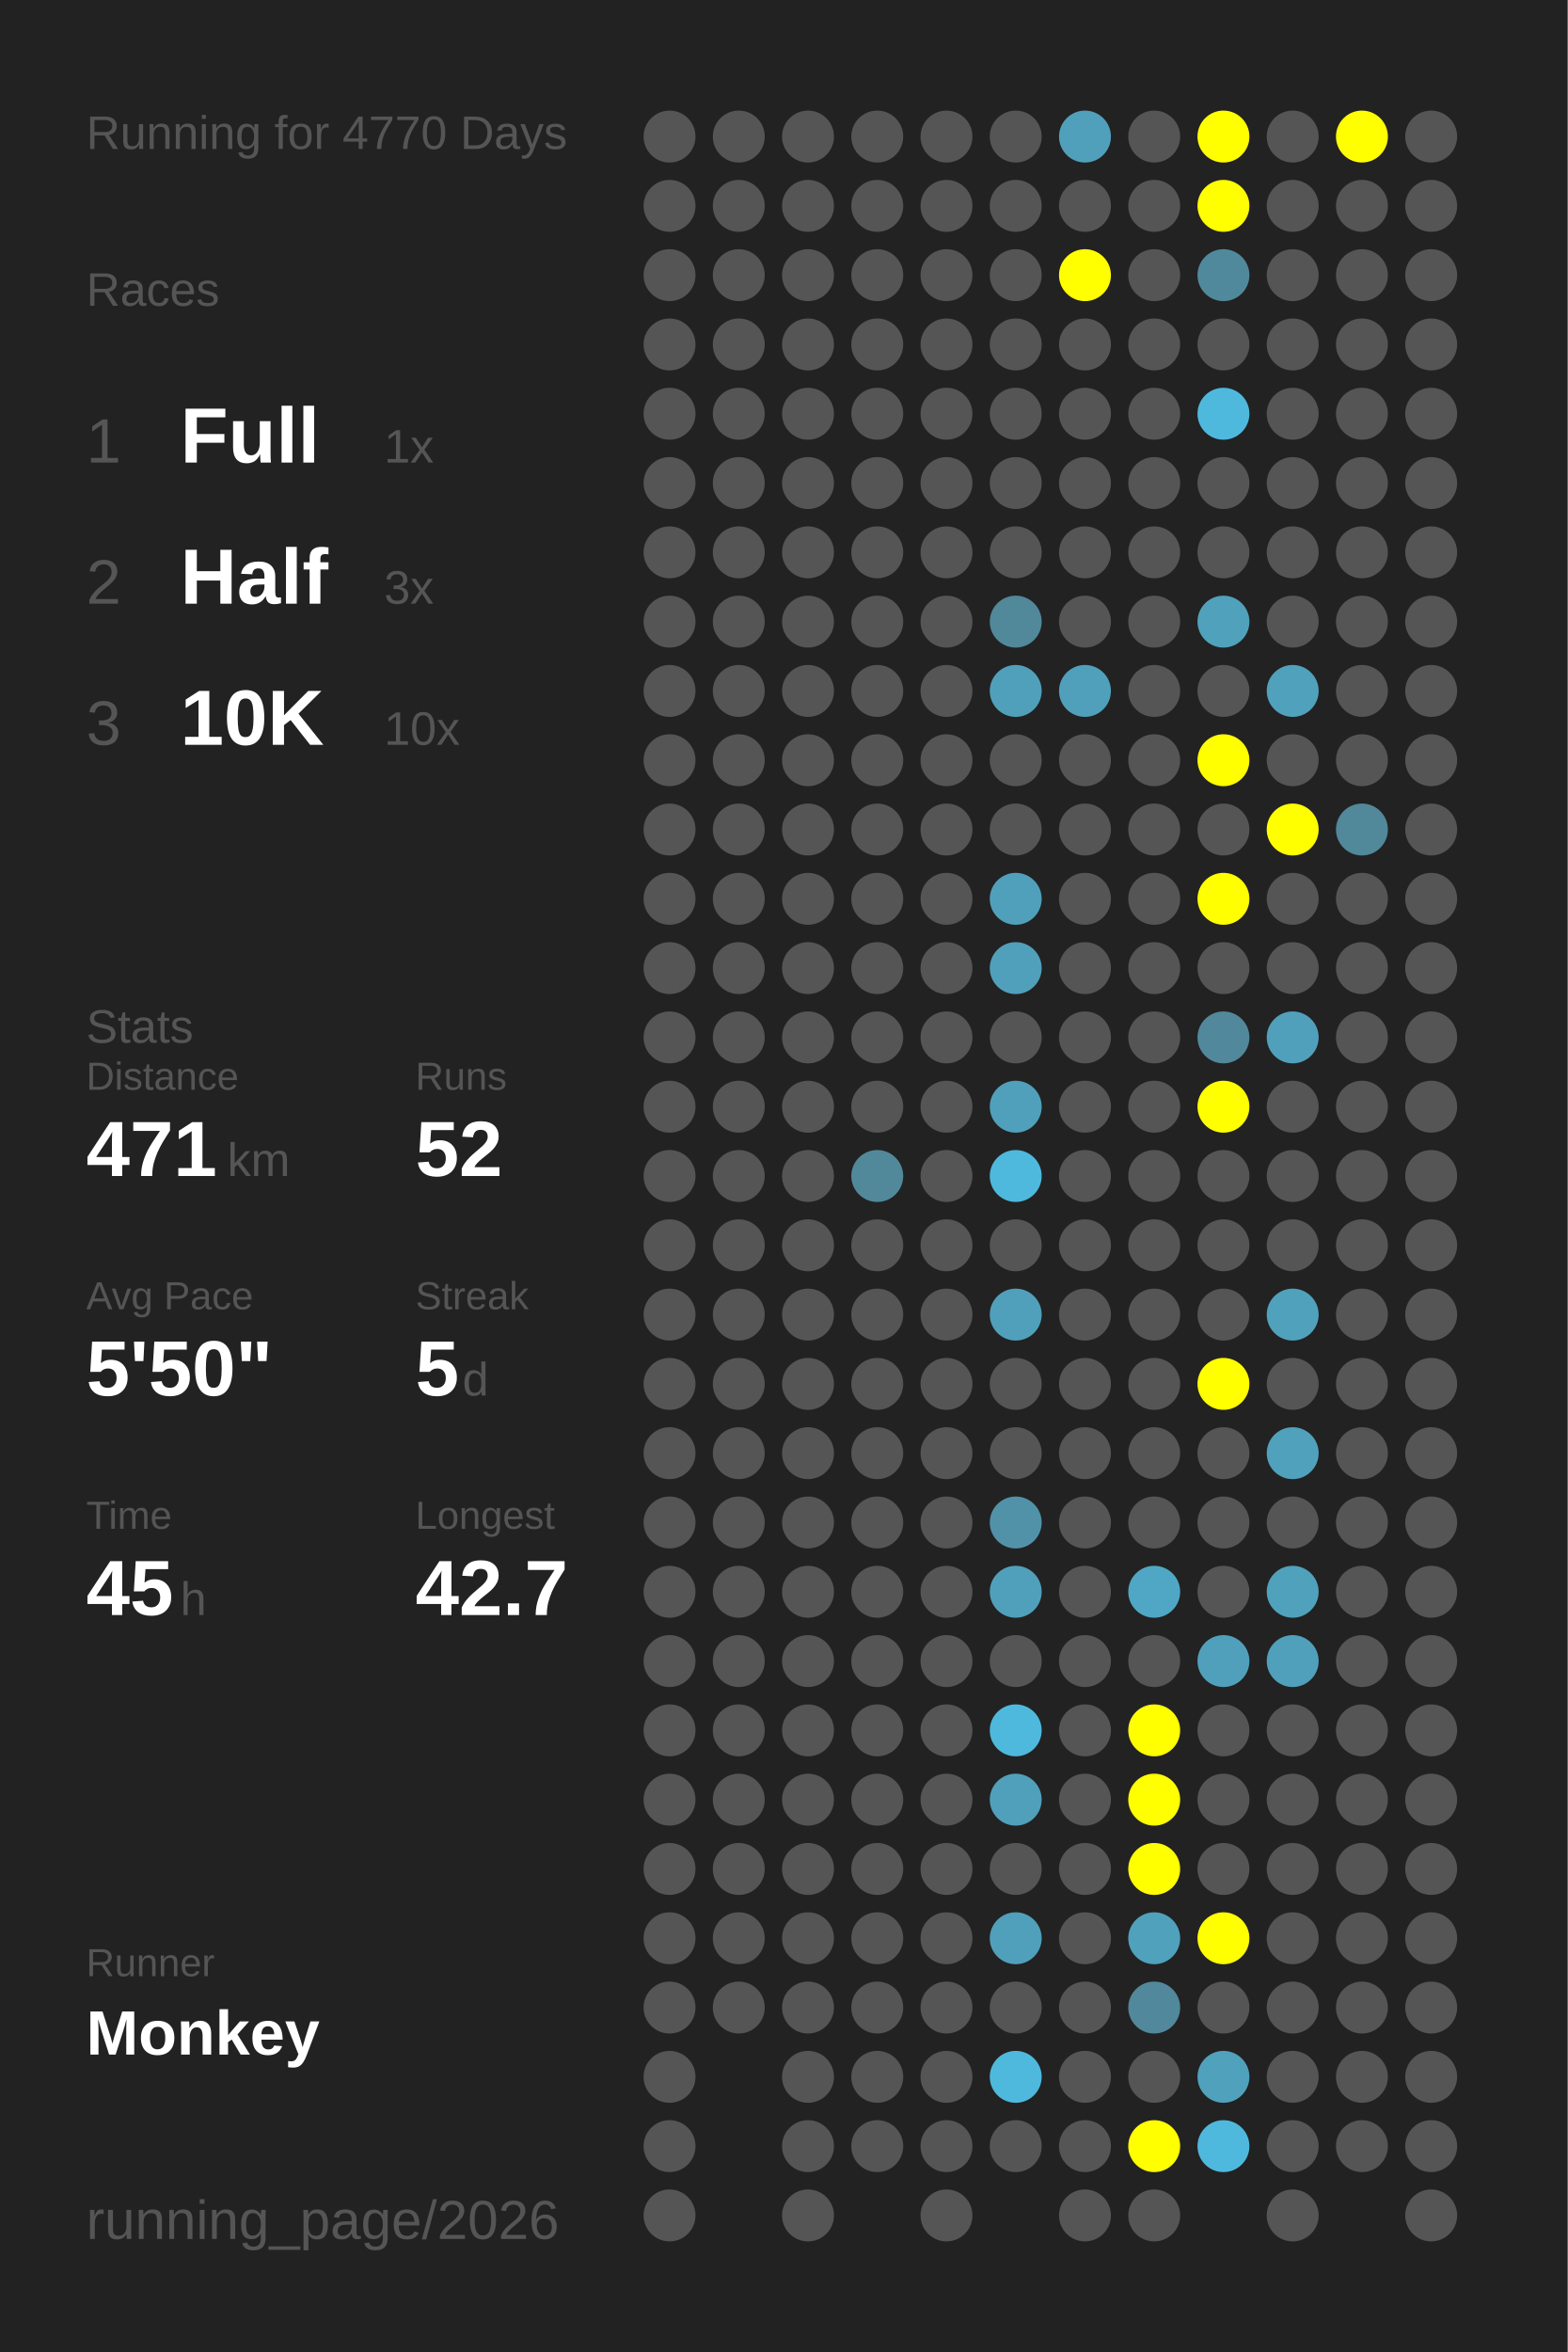
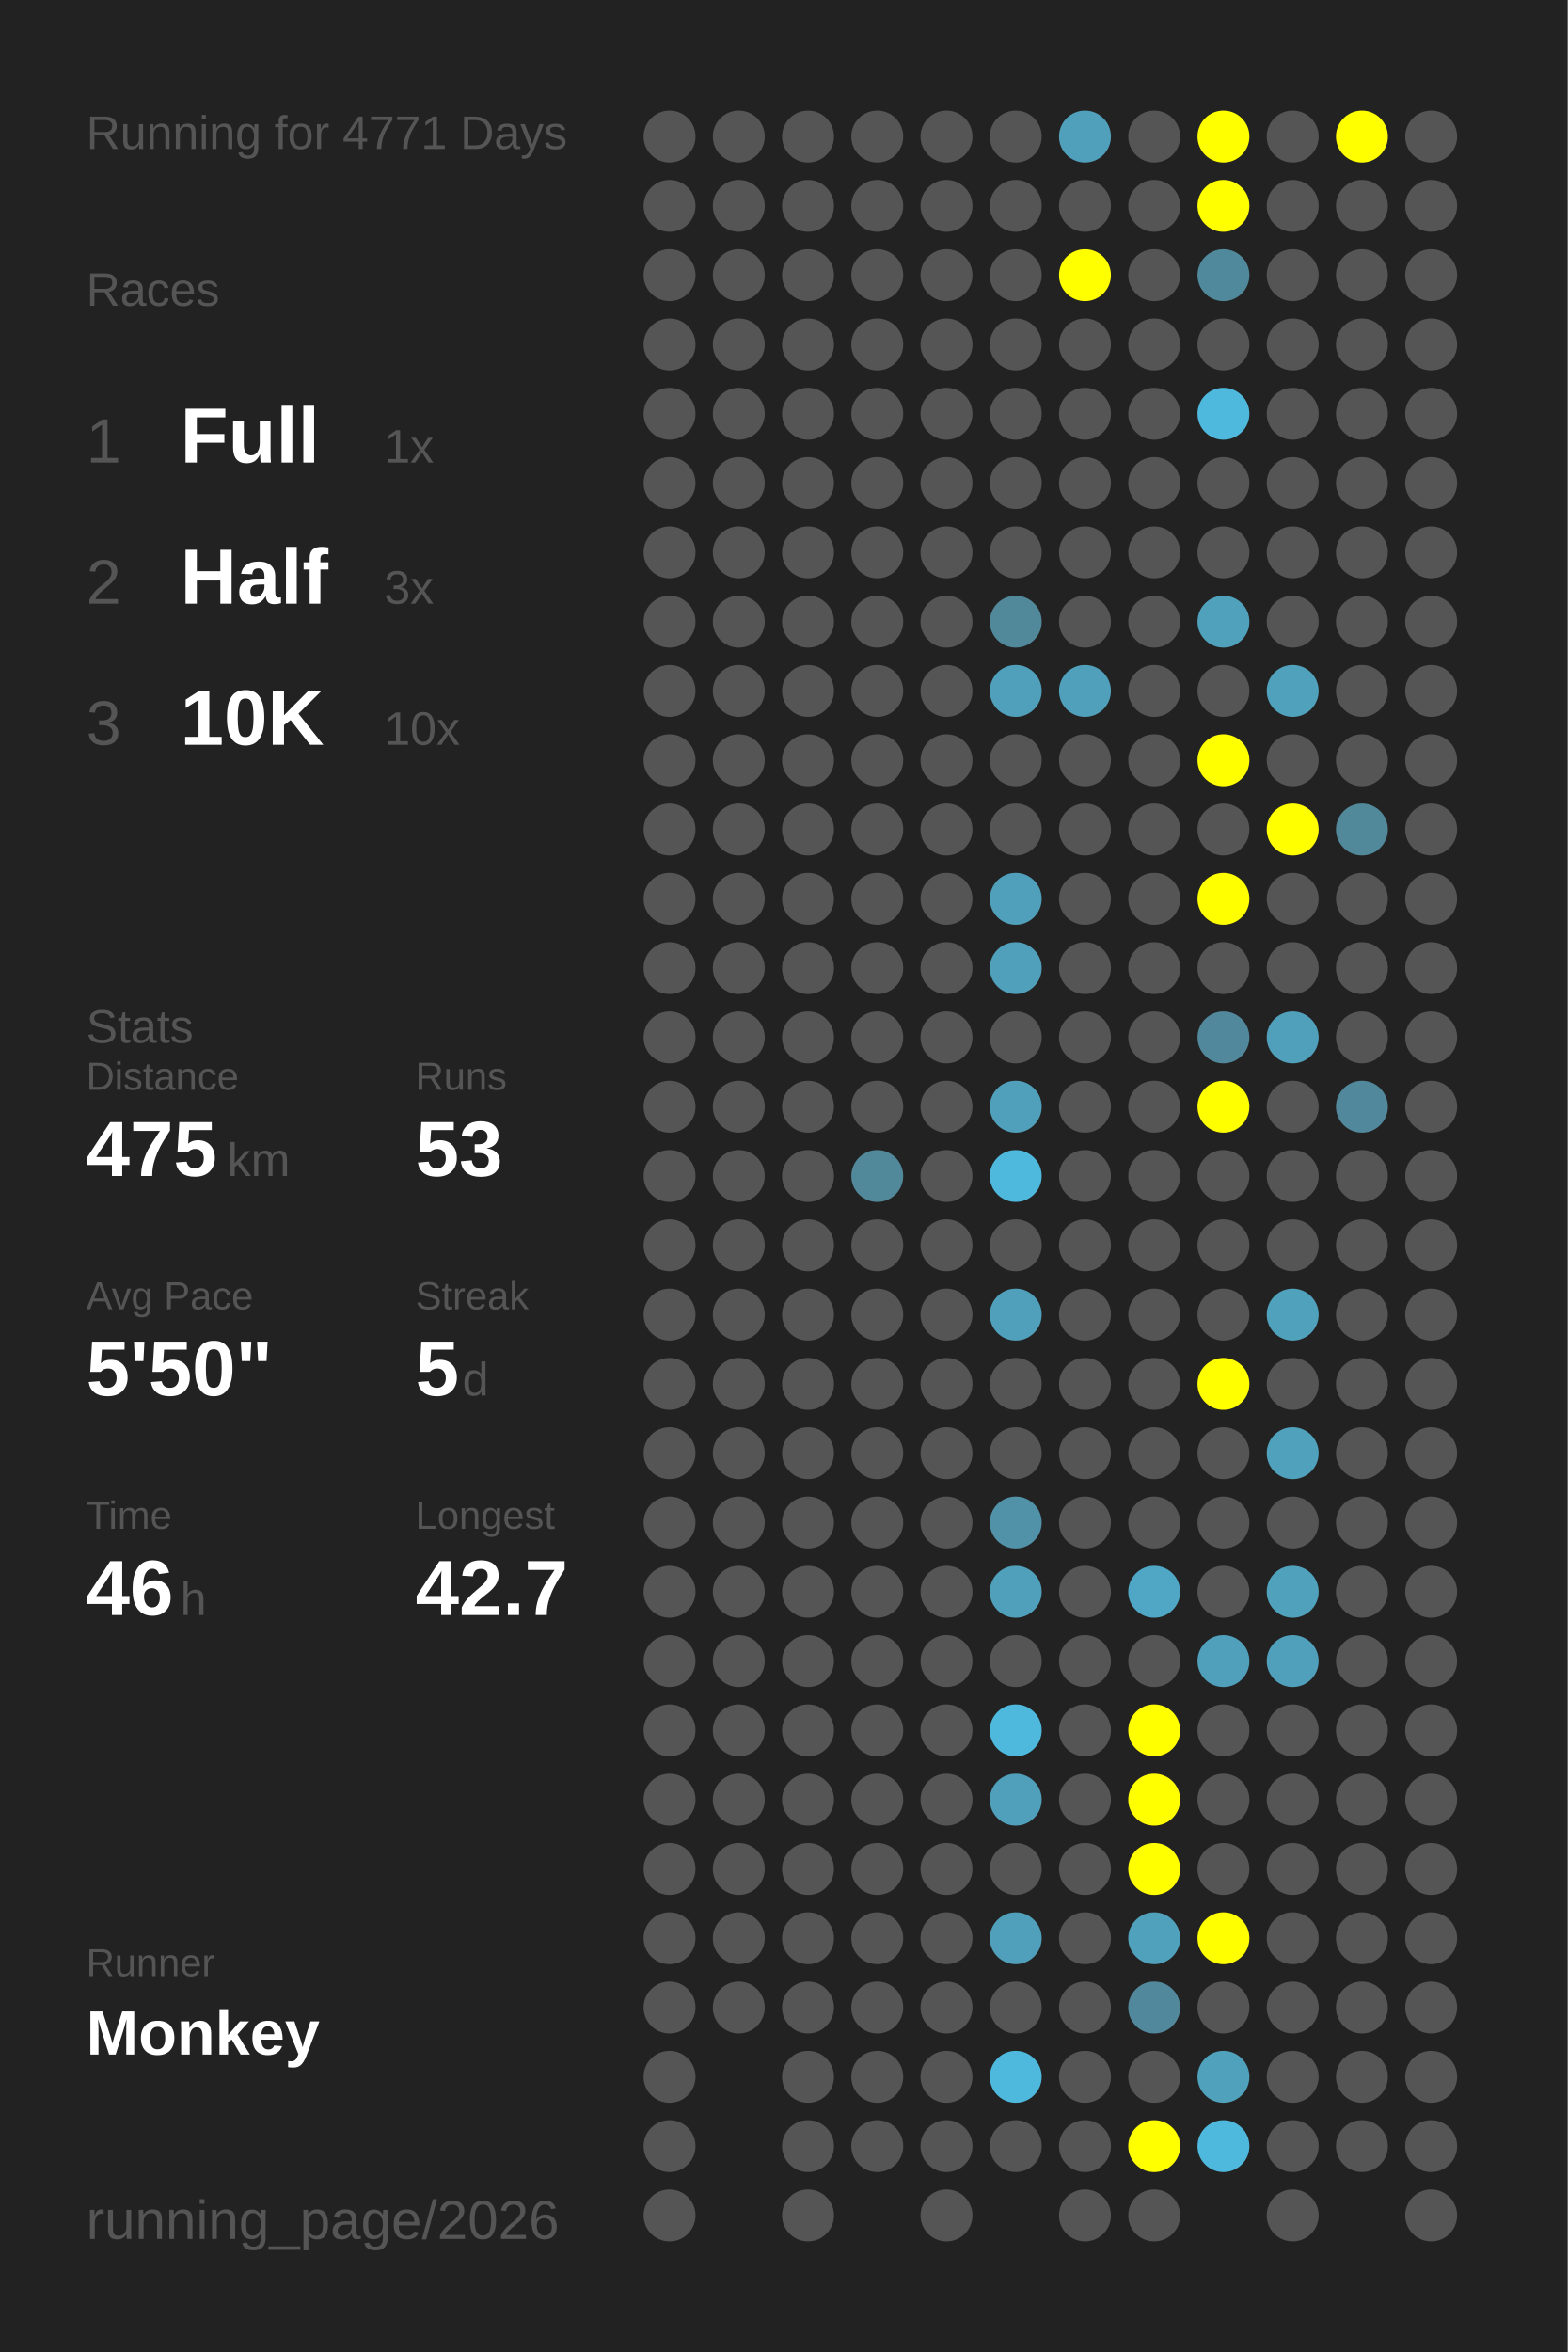
<svg xmlns="http://www.w3.org/2000/svg" baseProfile="full" height="300mm" version="1.1" viewBox="0,0,200,300" width="200mm">
  <defs />
  <rect fill="#222222" height="300" width="200" x="0" y="0" />
-   <text fill="#555555" style="font-size:6px; font-family:Arial;" x="11" y="19">Running for 4770 Days</text>
+   <text fill="#555555" style="font-size:6px; font-family:Arial;" x="11" y="19">Running for 4771 Days</text>
  <text fill="#555555" style="font-size:6px; font-family:Arial;" x="11" y="39">Races</text>
  <text fill="#555555" style="font-size:8px; font-family:Arial;" x="11" y="59">1</text>
  <text fill="#FFFFFF" style="font-size:10px; font-family:Arial; font-weight:bold;" x="23" y="59">Full</text>
  <text fill="#555555" style="font-size:6px; font-family:Arial;" x="49" y="59">1x</text>
  <text fill="#555555" style="font-size:8px; font-family:Arial;" x="11" y="77">2</text>
  <text fill="#FFFFFF" style="font-size:10px; font-family:Arial; font-weight:bold;" x="23" y="77">Half</text>
  <text fill="#555555" style="font-size:6px; font-family:Arial;" x="49" y="77">3x</text>
  <text fill="#555555" style="font-size:8px; font-family:Arial;" x="11" y="95">3</text>
  <text fill="#FFFFFF" style="font-size:10px; font-family:Arial; font-weight:bold;" x="23" y="95">10K</text>
  <text fill="#555555" style="font-size:6px; font-family:Arial;" x="49" y="95">10x</text>
  <text fill="#555555" style="font-size:6px; font-family:Arial;" x="11" y="133">Stats</text>
  <text fill="#555555" style="font-size:5px; font-family:Arial;" x="11" y="139">Distance</text>
-   <text fill="#FFFFFF" style="font-size:10px; font-family:Arial; font-weight:bold;" x="11" y="150">471</text>
+   <text fill="#FFFFFF" style="font-size:10px; font-family:Arial; font-weight:bold;" x="11" y="150">475</text>
  <text fill="#555555" style="font-size:6px; font-family:Arial;" x="29" y="150">km</text>
  <text fill="#555555" style="font-size:5px; font-family:Arial;" x="53" y="139">Runs</text>
-   <text fill="#FFFFFF" style="font-size:10px; font-family:Arial; font-weight:bold;" x="53" y="150">52</text>
+   <text fill="#FFFFFF" style="font-size:10px; font-family:Arial; font-weight:bold;" x="53" y="150">53</text>
  <text fill="#555555" style="font-size:5px; font-family:Arial;" x="11" y="167">Avg Pace</text>
  <text fill="#FFFFFF" style="font-size:10px; font-family:Arial; font-weight:bold;" x="11" y="178">5'50"</text>
  <text fill="#555555" style="font-size:5px; font-family:Arial;" x="53" y="167">Streak</text>
  <text fill="#FFFFFF" style="font-size:10px; font-family:Arial; font-weight:bold;" x="53" y="178">5</text>
  <text fill="#555555" style="font-size:6px; font-family:Arial;" x="59" y="178">d</text>
  <text fill="#555555" style="font-size:5px; font-family:Arial;" x="11" y="195">Time</text>
-   <text fill="#FFFFFF" style="font-size:10px; font-family:Arial; font-weight:bold;" x="11" y="206">45</text>
+   <text fill="#FFFFFF" style="font-size:10px; font-family:Arial; font-weight:bold;" x="11" y="206">46</text>
  <text fill="#555555" style="font-size:6px; font-family:Arial;" x="23" y="206">h</text>
  <text fill="#555555" style="font-size:5px; font-family:Arial;" x="53" y="195">Longest</text>
  <text fill="#FFFFFF" style="font-size:10px; font-family:Arial; font-weight:bold;" x="53" y="206">42.7</text>
  <text fill="#555555" style="font-size:5px; font-family:Arial;" x="11" y="252.065">Runner</text>
  <text fill="#FFFFFF" style="font-size:8px; font-family:Arial; font-weight:bold;" x="11" y="262.065">Monkey</text>
  <text fill="#555555" style="font-size:7px; font-family:Arial;" x="11" y="285.581">running_page/2026</text>
  <circle cx="85.417" cy="17.419" fill="#555555" r="3.312" />
  <circle cx="85.417" cy="26.258" fill="#555555" r="3.312" />
  <circle cx="85.417" cy="35.097" fill="#555555" r="3.312" />
  <circle cx="85.417" cy="43.935" fill="#555555" r="3.312" />
  <circle cx="85.417" cy="52.774" fill="#555555" r="3.312" />
  <circle cx="85.417" cy="61.613" fill="#555555" r="3.312" />
  <circle cx="85.417" cy="70.452" fill="#555555" r="3.312" />
  <circle cx="85.417" cy="79.29" fill="#555555" r="3.312" />
  <circle cx="85.417" cy="88.129" fill="#555555" r="3.312" />
  <circle cx="85.417" cy="96.968" fill="#555555" r="3.312" />
  <circle cx="85.417" cy="105.806" fill="#555555" r="3.312" />
  <circle cx="85.417" cy="114.645" fill="#555555" r="3.312" />
  <circle cx="85.417" cy="123.484" fill="#555555" r="3.312" />
  <circle cx="85.417" cy="132.323" fill="#555555" r="3.312" />
  <circle cx="85.417" cy="141.161" fill="#555555" r="3.312" />
  <circle cx="85.417" cy="150" fill="#555555" r="3.312" />
  <circle cx="85.417" cy="158.839" fill="#555555" r="3.312" />
  <circle cx="85.417" cy="167.677" fill="#555555" r="3.312" />
  <circle cx="85.417" cy="176.516" fill="#555555" r="3.312" />
  <circle cx="85.417" cy="185.355" fill="#555555" r="3.312" />
  <circle cx="85.417" cy="194.194" fill="#555555" r="3.312" />
  <circle cx="85.417" cy="203.032" fill="#555555" r="3.312" />
  <circle cx="85.417" cy="211.871" fill="#555555" r="3.312" />
  <circle cx="85.417" cy="220.71" fill="#555555" r="3.312" />
  <circle cx="85.417" cy="229.548" fill="#555555" r="3.312" />
  <circle cx="85.417" cy="238.387" fill="#555555" r="3.312" />
  <circle cx="85.417" cy="247.226" fill="#555555" r="3.312" />
  <circle cx="85.417" cy="256.065" fill="#555555" r="3.312" />
  <circle cx="85.417" cy="264.903" fill="#555555" r="3.312" />
  <circle cx="85.417" cy="273.742" fill="#555555" r="3.312" />
  <circle cx="85.417" cy="282.581" fill="#555555" r="3.312" />
  <circle cx="94.25" cy="17.419" fill="#555555" r="3.312" />
  <circle cx="94.25" cy="26.258" fill="#555555" r="3.312" />
  <circle cx="94.25" cy="35.097" fill="#555555" r="3.312" />
  <circle cx="94.25" cy="43.935" fill="#555555" r="3.312" />
  <circle cx="94.25" cy="52.774" fill="#555555" r="3.312" />
  <circle cx="94.25" cy="61.613" fill="#555555" r="3.312" />
  <circle cx="94.25" cy="70.452" fill="#555555" r="3.312" />
  <circle cx="94.25" cy="79.29" fill="#555555" r="3.312" />
  <circle cx="94.25" cy="88.129" fill="#555555" r="3.312" />
  <circle cx="94.25" cy="96.968" fill="#555555" r="3.312" />
  <circle cx="94.25" cy="105.806" fill="#555555" r="3.312" />
  <circle cx="94.25" cy="114.645" fill="#555555" r="3.312" />
  <circle cx="94.25" cy="123.484" fill="#555555" r="3.312" />
  <circle cx="94.25" cy="132.323" fill="#555555" r="3.312" />
  <circle cx="94.25" cy="141.161" fill="#555555" r="3.312" />
  <circle cx="94.25" cy="150" fill="#555555" r="3.312" />
  <circle cx="94.25" cy="158.839" fill="#555555" r="3.312" />
  <circle cx="94.25" cy="167.677" fill="#555555" r="3.312" />
  <circle cx="94.25" cy="176.516" fill="#555555" r="3.312" />
  <circle cx="94.25" cy="185.355" fill="#555555" r="3.312" />
  <circle cx="94.25" cy="194.194" fill="#555555" r="3.312" />
  <circle cx="94.25" cy="203.032" fill="#555555" r="3.312" />
  <circle cx="94.25" cy="211.871" fill="#555555" r="3.312" />
  <circle cx="94.25" cy="220.71" fill="#555555" r="3.312" />
  <circle cx="94.25" cy="229.548" fill="#555555" r="3.312" />
  <circle cx="94.25" cy="238.387" fill="#555555" r="3.312" />
  <circle cx="94.25" cy="247.226" fill="#555555" r="3.312" />
  <circle cx="94.25" cy="256.065" fill="#555555" r="3.312" />
  <circle cx="103.083" cy="17.419" fill="#555555" r="3.312" />
  <circle cx="103.083" cy="26.258" fill="#555555" r="3.312" />
  <circle cx="103.083" cy="35.097" fill="#555555" r="3.312" />
  <circle cx="103.083" cy="43.935" fill="#555555" r="3.312" />
  <circle cx="103.083" cy="52.774" fill="#555555" r="3.312" />
  <circle cx="103.083" cy="61.613" fill="#555555" r="3.312" />
  <circle cx="103.083" cy="70.452" fill="#555555" r="3.312" />
  <circle cx="103.083" cy="79.29" fill="#555555" r="3.312" />
  <circle cx="103.083" cy="88.129" fill="#555555" r="3.312" />
  <circle cx="103.083" cy="96.968" fill="#555555" r="3.312" />
  <circle cx="103.083" cy="105.806" fill="#555555" r="3.312" />
  <circle cx="103.083" cy="114.645" fill="#555555" r="3.312" />
  <circle cx="103.083" cy="123.484" fill="#555555" r="3.312" />
  <circle cx="103.083" cy="132.323" fill="#555555" r="3.312" />
  <circle cx="103.083" cy="141.161" fill="#555555" r="3.312" />
  <circle cx="103.083" cy="150" fill="#555555" r="3.312" />
  <circle cx="103.083" cy="158.839" fill="#555555" r="3.312" />
  <circle cx="103.083" cy="167.677" fill="#555555" r="3.312" />
  <circle cx="103.083" cy="176.516" fill="#555555" r="3.312" />
  <circle cx="103.083" cy="185.355" fill="#555555" r="3.312" />
  <circle cx="103.083" cy="194.194" fill="#555555" r="3.312" />
  <circle cx="103.083" cy="203.032" fill="#555555" r="3.312" />
  <circle cx="103.083" cy="211.871" fill="#555555" r="3.312" />
  <circle cx="103.083" cy="220.71" fill="#555555" r="3.312" />
  <circle cx="103.083" cy="229.548" fill="#555555" r="3.312" />
  <circle cx="103.083" cy="238.387" fill="#555555" r="3.312" />
  <circle cx="103.083" cy="247.226" fill="#555555" r="3.312" />
  <circle cx="103.083" cy="256.065" fill="#555555" r="3.312" />
  <circle cx="103.083" cy="264.903" fill="#555555" r="3.312" />
  <circle cx="103.083" cy="273.742" fill="#555555" r="3.312" />
  <circle cx="103.083" cy="282.581" fill="#555555" r="3.312" />
  <circle cx="111.917" cy="17.419" fill="#555555" r="3.312" />
  <circle cx="111.917" cy="26.258" fill="#555555" r="3.312" />
  <circle cx="111.917" cy="35.097" fill="#555555" r="3.312" />
  <circle cx="111.917" cy="43.935" fill="#555555" r="3.312" />
  <circle cx="111.917" cy="52.774" fill="#555555" r="3.312" />
  <circle cx="111.917" cy="61.613" fill="#555555" r="3.312" />
  <circle cx="111.917" cy="70.452" fill="#555555" r="3.312" />
  <circle cx="111.917" cy="79.29" fill="#555555" r="3.312" />
  <circle cx="111.917" cy="88.129" fill="#555555" r="3.312" />
  <circle cx="111.917" cy="96.968" fill="#555555" r="3.312" />
  <circle cx="111.917" cy="105.806" fill="#555555" r="3.312" />
  <circle cx="111.917" cy="114.645" fill="#555555" r="3.312" />
  <circle cx="111.917" cy="123.484" fill="#555555" r="3.312" />
  <circle cx="111.917" cy="132.323" fill="#555555" r="3.312" />
  <circle cx="111.917" cy="141.161" fill="#555555" r="3.312" />
  <circle cx="111.917" cy="150" fill="#51899b" r="3.312" />
  <circle cx="111.917" cy="158.839" fill="#555555" r="3.312" />
  <circle cx="111.917" cy="167.677" fill="#555555" r="3.312" />
  <circle cx="111.917" cy="176.516" fill="#555555" r="3.312" />
  <circle cx="111.917" cy="185.355" fill="#555555" r="3.312" />
  <circle cx="111.917" cy="194.194" fill="#555555" r="3.312" />
  <circle cx="111.917" cy="203.032" fill="#555555" r="3.312" />
  <circle cx="111.917" cy="211.871" fill="#555555" r="3.312" />
  <circle cx="111.917" cy="220.71" fill="#555555" r="3.312" />
  <circle cx="111.917" cy="229.548" fill="#555555" r="3.312" />
  <circle cx="111.917" cy="238.387" fill="#555555" r="3.312" />
  <circle cx="111.917" cy="247.226" fill="#555555" r="3.312" />
  <circle cx="111.917" cy="256.065" fill="#555555" r="3.312" />
  <circle cx="111.917" cy="264.903" fill="#555555" r="3.312" />
  <circle cx="111.917" cy="273.742" fill="#555555" r="3.312" />
  <circle cx="120.75" cy="17.419" fill="#555555" r="3.312" />
  <circle cx="120.75" cy="26.258" fill="#555555" r="3.312" />
  <circle cx="120.75" cy="35.097" fill="#555555" r="3.312" />
  <circle cx="120.75" cy="43.935" fill="#555555" r="3.312" />
  <circle cx="120.75" cy="52.774" fill="#555555" r="3.312" />
  <circle cx="120.75" cy="61.613" fill="#555555" r="3.312" />
  <circle cx="120.75" cy="70.452" fill="#555555" r="3.312" />
  <circle cx="120.75" cy="79.29" fill="#555555" r="3.312" />
  <circle cx="120.75" cy="88.129" fill="#555555" r="3.312" />
  <circle cx="120.75" cy="96.968" fill="#555555" r="3.312" />
  <circle cx="120.75" cy="105.806" fill="#555555" r="3.312" />
  <circle cx="120.75" cy="114.645" fill="#555555" r="3.312" />
  <circle cx="120.75" cy="123.484" fill="#555555" r="3.312" />
  <circle cx="120.75" cy="132.323" fill="#555555" r="3.312" />
  <circle cx="120.75" cy="141.161" fill="#555555" r="3.312" />
  <circle cx="120.75" cy="150" fill="#555555" r="3.312" />
  <circle cx="120.75" cy="158.839" fill="#555555" r="3.312" />
  <circle cx="120.75" cy="167.677" fill="#555555" r="3.312" />
  <circle cx="120.75" cy="176.516" fill="#555555" r="3.312" />
  <circle cx="120.75" cy="185.355" fill="#555555" r="3.312" />
  <circle cx="120.75" cy="194.194" fill="#555555" r="3.312" />
  <circle cx="120.75" cy="203.032" fill="#555555" r="3.312" />
  <circle cx="120.75" cy="211.871" fill="#555555" r="3.312" />
  <circle cx="120.75" cy="220.71" fill="#555555" r="3.312" />
  <circle cx="120.75" cy="229.548" fill="#555555" r="3.312" />
  <circle cx="120.75" cy="238.387" fill="#555555" r="3.312" />
  <circle cx="120.75" cy="247.226" fill="#555555" r="3.312" />
  <circle cx="120.75" cy="256.065" fill="#555555" r="3.312" />
  <circle cx="120.75" cy="264.903" fill="#555555" r="3.312" />
  <circle cx="120.75" cy="273.742" fill="#555555" r="3.312" />
  <circle cx="120.75" cy="282.581" fill="#555555" r="3.312" />
  <circle cx="129.583" cy="17.419" fill="#555555" r="3.312" />
  <circle cx="129.583" cy="26.258" fill="#555555" r="3.312" />
  <circle cx="129.583" cy="35.097" fill="#555555" r="3.312" />
  <circle cx="129.583" cy="43.935" fill="#555555" r="3.312" />
  <circle cx="129.583" cy="52.774" fill="#555555" r="3.312" />
  <circle cx="129.583" cy="61.613" fill="#555555" r="3.312" />
  <circle cx="129.583" cy="70.452" fill="#555555" r="3.312" />
  <circle cx="129.583" cy="79.29" fill="#51889a" r="3.312" />
  <circle cx="129.583" cy="88.129" fill="#50a0bb" r="3.312" />
  <circle cx="129.583" cy="96.968" fill="#555555" r="3.312" />
  <circle cx="129.583" cy="105.806" fill="#555555" r="3.312" />
  <circle cx="129.583" cy="114.645" fill="#50a0bb" r="3.312" />
  <circle cx="129.583" cy="123.484" fill="#50a0bb" r="3.312" />
  <circle cx="129.583" cy="132.323" fill="#555555" r="3.312" />
  <circle cx="129.583" cy="141.161" fill="#50a0bb" r="3.312" />
  <circle cx="129.583" cy="150" fill="#4eb9dd" r="3.312" />
  <circle cx="129.583" cy="158.839" fill="#555555" r="3.312" />
  <circle cx="129.583" cy="167.677" fill="#50a0bb" r="3.312" />
  <circle cx="129.583" cy="176.516" fill="#555555" r="3.312" />
  <circle cx="129.583" cy="185.355" fill="#555555" r="3.312" />
  <circle cx="129.583" cy="194.194" fill="#5192a9" r="3.312" />
  <circle cx="129.583" cy="203.032" fill="#50a0bb" r="3.312" />
  <circle cx="129.583" cy="211.871" fill="#555555" r="3.312" />
  <circle cx="129.583" cy="220.71" fill="#4eb9dd" r="3.312" />
  <circle cx="129.583" cy="229.548" fill="#50a0bb" r="3.312" />
  <circle cx="129.583" cy="238.387" fill="#555555" r="3.312" />
  <circle cx="129.583" cy="247.226" fill="#50a0bb" r="3.312" />
  <circle cx="129.583" cy="256.065" fill="#555555" r="3.312" />
  <circle cx="129.583" cy="264.903" fill="#4eb9dd" r="3.312" />
  <circle cx="129.583" cy="273.742" fill="#555555" r="3.312" />
  <circle cx="138.417" cy="17.419" fill="#50a0bb" r="3.312" />
  <circle cx="138.417" cy="26.258" fill="#555555" r="3.312" />
  <circle cx="138.417" cy="35.097" fill="#FFFF00" r="3.312" />
  <circle cx="138.417" cy="43.935" fill="#555555" r="3.312" />
  <circle cx="138.417" cy="52.774" fill="#555555" r="3.312" />
  <circle cx="138.417" cy="61.613" fill="#555555" r="3.312" />
  <circle cx="138.417" cy="70.452" fill="#555555" r="3.312" />
  <circle cx="138.417" cy="79.29" fill="#555555" r="3.312" />
  <circle cx="138.417" cy="88.129" fill="#50a0bb" r="3.312" />
  <circle cx="138.417" cy="96.968" fill="#555555" r="3.312" />
  <circle cx="138.417" cy="105.806" fill="#555555" r="3.312" />
  <circle cx="138.417" cy="114.645" fill="#555555" r="3.312" />
  <circle cx="138.417" cy="123.484" fill="#555555" r="3.312" />
  <circle cx="138.417" cy="132.323" fill="#555555" r="3.312" />
  <circle cx="138.417" cy="141.161" fill="#555555" r="3.312" />
  <circle cx="138.417" cy="150" fill="#555555" r="3.312" />
  <circle cx="138.417" cy="158.839" fill="#555555" r="3.312" />
  <circle cx="138.417" cy="167.677" fill="#555555" r="3.312" />
  <circle cx="138.417" cy="176.516" fill="#555555" r="3.312" />
  <circle cx="138.417" cy="185.355" fill="#555555" r="3.312" />
  <circle cx="138.417" cy="194.194" fill="#555555" r="3.312" />
  <circle cx="138.417" cy="203.032" fill="#555555" r="3.312" />
  <circle cx="138.417" cy="211.871" fill="#555555" r="3.312" />
  <circle cx="138.417" cy="220.71" fill="#555555" r="3.312" />
  <circle cx="138.417" cy="229.548" fill="#555555" r="3.312" />
  <circle cx="138.417" cy="238.387" fill="#555555" r="3.312" />
  <circle cx="138.417" cy="247.226" fill="#555555" r="3.312" />
  <circle cx="138.417" cy="256.065" fill="#555555" r="3.312" />
  <circle cx="138.417" cy="264.903" fill="#555555" r="3.312" />
  <circle cx="138.417" cy="273.742" fill="#555555" r="3.312" />
  <circle cx="138.417" cy="282.581" fill="#555555" r="3.312" />
  <circle cx="147.25" cy="17.419" fill="#555555" r="3.312" />
  <circle cx="147.25" cy="26.258" fill="#555555" r="3.312" />
  <circle cx="147.25" cy="35.097" fill="#555555" r="3.312" />
  <circle cx="147.25" cy="43.935" fill="#555555" r="3.312" />
  <circle cx="147.25" cy="52.774" fill="#555555" r="3.312" />
  <circle cx="147.25" cy="61.613" fill="#555555" r="3.312" />
  <circle cx="147.25" cy="70.452" fill="#555555" r="3.312" />
  <circle cx="147.25" cy="79.29" fill="#555555" r="3.312" />
  <circle cx="147.25" cy="88.129" fill="#555555" r="3.312" />
  <circle cx="147.25" cy="96.968" fill="#555555" r="3.312" />
  <circle cx="147.25" cy="105.806" fill="#555555" r="3.312" />
  <circle cx="147.25" cy="114.645" fill="#555555" r="3.312" />
  <circle cx="147.25" cy="123.484" fill="#555555" r="3.312" />
  <circle cx="147.25" cy="132.323" fill="#555555" r="3.312" />
  <circle cx="147.25" cy="141.161" fill="#555555" r="3.312" />
  <circle cx="147.25" cy="150" fill="#555555" r="3.312" />
  <circle cx="147.25" cy="158.839" fill="#555555" r="3.312" />
  <circle cx="147.25" cy="167.677" fill="#555555" r="3.312" />
  <circle cx="147.25" cy="176.516" fill="#555555" r="3.312" />
  <circle cx="147.25" cy="185.355" fill="#555555" r="3.312" />
  <circle cx="147.25" cy="194.194" fill="#555555" r="3.312" />
  <circle cx="147.25" cy="203.032" fill="#4fa7c5" r="3.312" />
  <circle cx="147.25" cy="211.871" fill="#555555" r="3.312" />
  <circle cx="147.25" cy="220.71" fill="#FFFF00" r="3.312" />
  <circle cx="147.25" cy="229.548" fill="#FFFF00" r="3.312" />
  <circle cx="147.25" cy="238.387" fill="#FFFF00" r="3.312" />
  <circle cx="147.25" cy="247.226" fill="#50a1bc" r="3.312" />
  <circle cx="147.25" cy="256.065" fill="#51889b" r="3.312" />
  <circle cx="147.25" cy="264.903" fill="#555555" r="3.312" />
  <circle cx="147.25" cy="273.742" fill="#FFFF00" r="3.312" />
  <circle cx="147.25" cy="282.581" fill="#555555" r="3.312" />
  <circle cx="156.083" cy="17.419" fill="#FFFF00" r="3.312" />
  <circle cx="156.083" cy="26.258" fill="#FFFF00" r="3.312" />
  <circle cx="156.083" cy="35.097" fill="#51899c" r="3.312" />
  <circle cx="156.083" cy="43.935" fill="#555555" r="3.312" />
  <circle cx="156.083" cy="52.774" fill="#4eb9dd" r="3.312" />
  <circle cx="156.083" cy="61.613" fill="#555555" r="3.312" />
  <circle cx="156.083" cy="70.452" fill="#555555" r="3.312" />
  <circle cx="156.083" cy="79.29" fill="#50a1bc" r="3.312" />
  <circle cx="156.083" cy="88.129" fill="#555555" r="3.312" />
  <circle cx="156.083" cy="96.968" fill="#FFFF00" r="3.312" />
  <circle cx="156.083" cy="105.806" fill="#555555" r="3.312" />
  <circle cx="156.083" cy="114.645" fill="#FFFF00" r="3.312" />
  <circle cx="156.083" cy="123.484" fill="#555555" r="3.312" />
  <circle cx="156.083" cy="132.323" fill="#51889b" r="3.312" />
  <circle cx="156.083" cy="141.161" fill="#FFFF00" r="3.312" />
  <circle cx="156.083" cy="150" fill="#555555" r="3.312" />
  <circle cx="156.083" cy="158.839" fill="#555555" r="3.312" />
  <circle cx="156.083" cy="167.677" fill="#555555" r="3.312" />
  <circle cx="156.083" cy="176.516" fill="#FFFF00" r="3.312" />
  <circle cx="156.083" cy="185.355" fill="#555555" r="3.312" />
  <circle cx="156.083" cy="194.194" fill="#555555" r="3.312" />
  <circle cx="156.083" cy="203.032" fill="#555555" r="3.312" />
  <circle cx="156.083" cy="211.871" fill="#50a0bb" r="3.312" />
  <circle cx="156.083" cy="220.71" fill="#555555" r="3.312" />
  <circle cx="156.083" cy="229.548" fill="#555555" r="3.312" />
  <circle cx="156.083" cy="238.387" fill="#555555" r="3.312" />
  <circle cx="156.083" cy="247.226" fill="#FFFF00" r="3.312" />
  <circle cx="156.083" cy="256.065" fill="#555555" r="3.312" />
  <circle cx="156.083" cy="264.903" fill="#50a1bc" r="3.312" />
  <circle cx="156.083" cy="273.742" fill="#4eb9dd" r="3.312" />
  <circle cx="164.917" cy="17.419" fill="#555555" r="3.312" />
  <circle cx="164.917" cy="26.258" fill="#555555" r="3.312" />
  <circle cx="164.917" cy="35.097" fill="#555555" r="3.312" />
  <circle cx="164.917" cy="43.935" fill="#555555" r="3.312" />
  <circle cx="164.917" cy="52.774" fill="#555555" r="3.312" />
  <circle cx="164.917" cy="61.613" fill="#555555" r="3.312" />
  <circle cx="164.917" cy="70.452" fill="#555555" r="3.312" />
  <circle cx="164.917" cy="79.29" fill="#555555" r="3.312" />
  <circle cx="164.917" cy="88.129" fill="#50a1bc" r="3.312" />
  <circle cx="164.917" cy="96.968" fill="#555555" r="3.312" />
  <circle cx="164.917" cy="105.806" fill="#FFFF00" r="3.312" />
  <circle cx="164.917" cy="114.645" fill="#555555" r="3.312" />
  <circle cx="164.917" cy="123.484" fill="#555555" r="3.312" />
  <circle cx="164.917" cy="132.323" fill="#50a0bb" r="3.312" />
  <circle cx="164.917" cy="141.161" fill="#555555" r="3.312" />
  <circle cx="164.917" cy="150" fill="#555555" r="3.312" />
  <circle cx="164.917" cy="158.839" fill="#555555" r="3.312" />
  <circle cx="164.917" cy="167.677" fill="#50a1bc" r="3.312" />
  <circle cx="164.917" cy="176.516" fill="#555555" r="3.312" />
  <circle cx="164.917" cy="185.355" fill="#50a1bc" r="3.312" />
  <circle cx="164.917" cy="194.194" fill="#555555" r="3.312" />
  <circle cx="164.917" cy="203.032" fill="#50a1bc" r="3.312" />
  <circle cx="164.917" cy="211.871" fill="#50a0bb" r="3.312" />
  <circle cx="164.917" cy="220.71" fill="#555555" r="3.312" />
  <circle cx="164.917" cy="229.548" fill="#555555" r="3.312" />
  <circle cx="164.917" cy="238.387" fill="#555555" r="3.312" />
  <circle cx="164.917" cy="247.226" fill="#555555" r="3.312" />
  <circle cx="164.917" cy="256.065" fill="#555555" r="3.312" />
  <circle cx="164.917" cy="264.903" fill="#555555" r="3.312" />
  <circle cx="164.917" cy="273.742" fill="#555555" r="3.312" />
  <circle cx="164.917" cy="282.581" fill="#555555" r="3.312" />
  <circle cx="173.75" cy="17.419" fill="#FFFF00" r="3.312" />
  <circle cx="173.75" cy="26.258" fill="#555555" r="3.312" />
  <circle cx="173.75" cy="35.097" fill="#555555" r="3.312" />
  <circle cx="173.75" cy="43.935" fill="#555555" r="3.312" />
  <circle cx="173.75" cy="52.774" fill="#555555" r="3.312" />
  <circle cx="173.75" cy="61.613" fill="#555555" r="3.312" />
  <circle cx="173.75" cy="70.452" fill="#555555" r="3.312" />
  <circle cx="173.75" cy="79.29" fill="#555555" r="3.312" />
  <circle cx="173.75" cy="88.129" fill="#555555" r="3.312" />
  <circle cx="173.75" cy="96.968" fill="#555555" r="3.312" />
  <circle cx="173.75" cy="105.806" fill="#51889a" r="3.312" />
  <circle cx="173.75" cy="114.645" fill="#555555" r="3.312" />
  <circle cx="173.75" cy="123.484" fill="#555555" r="3.312" />
  <circle cx="173.75" cy="132.323" fill="#555555" r="3.312" />
-   <circle cx="173.75" cy="141.161" fill="#555555" r="3.312" />
+   <circle cx="173.75" cy="141.161" fill="#51889b" r="3.312" />
  <circle cx="173.75" cy="150" fill="#555555" r="3.312" />
  <circle cx="173.75" cy="158.839" fill="#555555" r="3.312" />
  <circle cx="173.75" cy="167.677" fill="#555555" r="3.312" />
  <circle cx="173.75" cy="176.516" fill="#555555" r="3.312" />
  <circle cx="173.75" cy="185.355" fill="#555555" r="3.312" />
  <circle cx="173.75" cy="194.194" fill="#555555" r="3.312" />
  <circle cx="173.75" cy="203.032" fill="#555555" r="3.312" />
  <circle cx="173.75" cy="211.871" fill="#555555" r="3.312" />
  <circle cx="173.75" cy="220.71" fill="#555555" r="3.312" />
  <circle cx="173.75" cy="229.548" fill="#555555" r="3.312" />
  <circle cx="173.75" cy="238.387" fill="#555555" r="3.312" />
  <circle cx="173.75" cy="247.226" fill="#555555" r="3.312" />
  <circle cx="173.75" cy="256.065" fill="#555555" r="3.312" />
  <circle cx="173.75" cy="264.903" fill="#555555" r="3.312" />
  <circle cx="173.75" cy="273.742" fill="#555555" r="3.312" />
  <circle cx="182.583" cy="17.419" fill="#555555" r="3.312" />
  <circle cx="182.583" cy="26.258" fill="#555555" r="3.312" />
  <circle cx="182.583" cy="35.097" fill="#555555" r="3.312" />
  <circle cx="182.583" cy="43.935" fill="#555555" r="3.312" />
  <circle cx="182.583" cy="52.774" fill="#555555" r="3.312" />
  <circle cx="182.583" cy="61.613" fill="#555555" r="3.312" />
  <circle cx="182.583" cy="70.452" fill="#555555" r="3.312" />
  <circle cx="182.583" cy="79.29" fill="#555555" r="3.312" />
  <circle cx="182.583" cy="88.129" fill="#555555" r="3.312" />
  <circle cx="182.583" cy="96.968" fill="#555555" r="3.312" />
  <circle cx="182.583" cy="105.806" fill="#555555" r="3.312" />
  <circle cx="182.583" cy="114.645" fill="#555555" r="3.312" />
  <circle cx="182.583" cy="123.484" fill="#555555" r="3.312" />
  <circle cx="182.583" cy="132.323" fill="#555555" r="3.312" />
  <circle cx="182.583" cy="141.161" fill="#555555" r="3.312" />
  <circle cx="182.583" cy="150" fill="#555555" r="3.312" />
  <circle cx="182.583" cy="158.839" fill="#555555" r="3.312" />
  <circle cx="182.583" cy="167.677" fill="#555555" r="3.312" />
  <circle cx="182.583" cy="176.516" fill="#555555" r="3.312" />
  <circle cx="182.583" cy="185.355" fill="#555555" r="3.312" />
  <circle cx="182.583" cy="194.194" fill="#555555" r="3.312" />
  <circle cx="182.583" cy="203.032" fill="#555555" r="3.312" />
  <circle cx="182.583" cy="211.871" fill="#555555" r="3.312" />
  <circle cx="182.583" cy="220.71" fill="#555555" r="3.312" />
  <circle cx="182.583" cy="229.548" fill="#555555" r="3.312" />
  <circle cx="182.583" cy="238.387" fill="#555555" r="3.312" />
  <circle cx="182.583" cy="247.226" fill="#555555" r="3.312" />
  <circle cx="182.583" cy="256.065" fill="#555555" r="3.312" />
  <circle cx="182.583" cy="264.903" fill="#555555" r="3.312" />
  <circle cx="182.583" cy="273.742" fill="#555555" r="3.312" />
  <circle cx="182.583" cy="282.581" fill="#555555" r="3.312" />
</svg>
